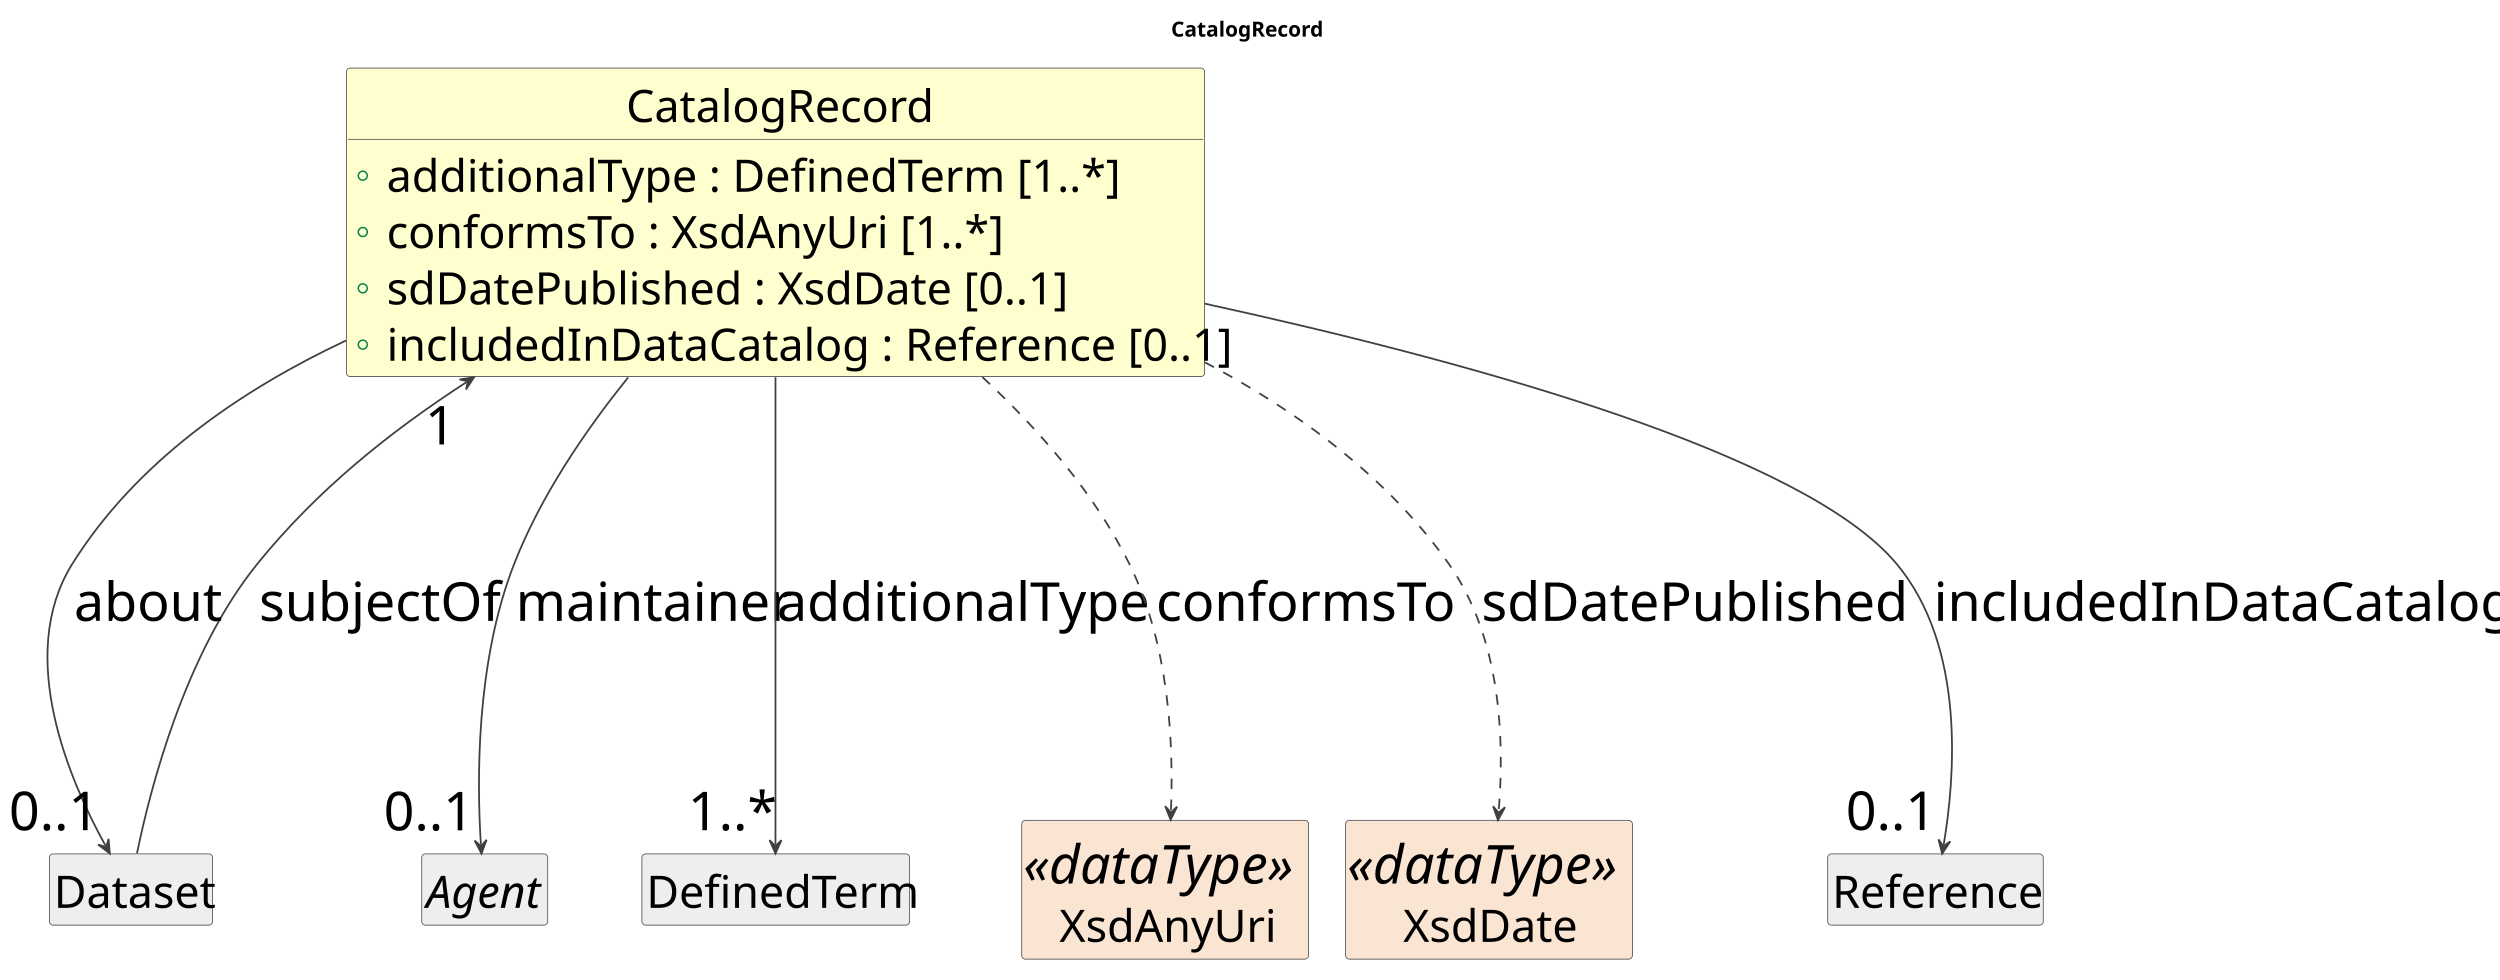
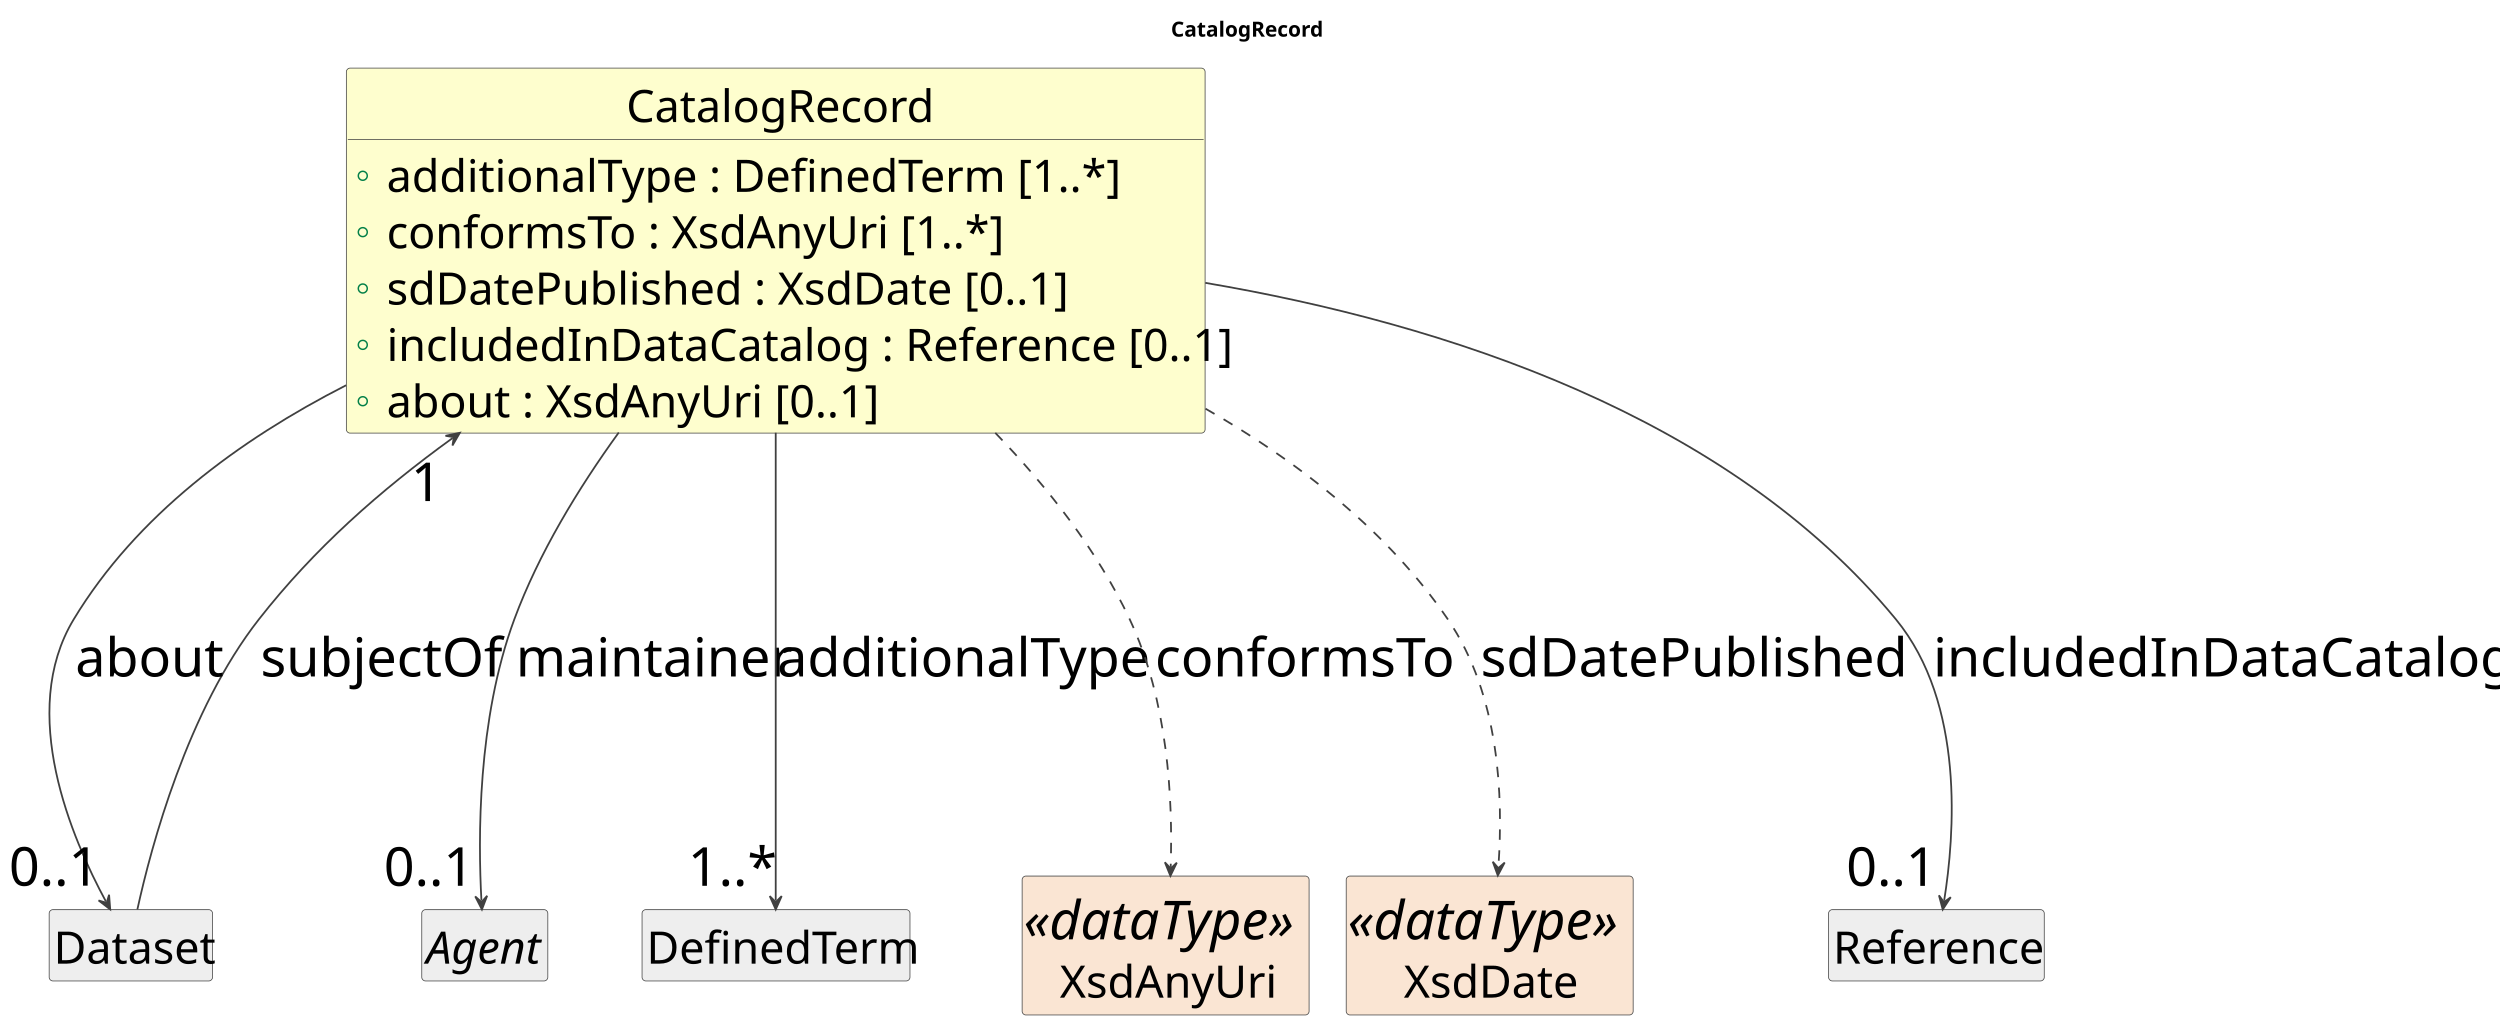
- <svg xmlns="http://www.w3.org/2000/svg" contentStyleType="text/css" data-diagram-type="CLASS" height="656px" preserveAspectRatio="none" style="width:1675px;height:656px;background:#FFFFFF;" version="1.1" viewBox="0 0 1675 656" width="1675px" zoomAndPan="magnify">
+ <svg xmlns="http://www.w3.org/2000/svg" contentStyleType="text/css" data-diagram-type="CLASS" height="693px" preserveAspectRatio="none" style="width:1674px;height:693px;background:#FFFFFF;" version="1.1" viewBox="0 0 1674 693" width="1674px" zoomAndPan="magnify">
  <defs />
  <g>
    <g class="title" data-source-line="1">
-       <text fill="#000000" font-family="sans-serif" font-size="14" font-weight="700" lengthAdjust="spacing" textLength="99.572" x="784.625" y="24.533">CatalogRecord</text>
+       <text fill="#000000" font-family="sans-serif" font-size="14" font-weight="700" lengthAdjust="spacing" textLength="99.572" x="784.051" y="24.533">CatalogRecord</text>
    </g>
    <g class="entity" data-qualified-name="CatalogRecord" data-source-line="16" id="ent0002">
-       <rect fill="#FEFECE" height="206.672" rx="2.5" ry="2.5" style="stroke:#404040;stroke-width:0.5;" width="575.007" x="232.068" y="45.609" />
-       <text fill="#000000" font-family="sans-serif" font-size="30" lengthAdjust="spacing" textLength="200.112" x="419.516" y="81.752">CatalogRecord</text>
-       <line style="stroke:#404040;stroke-width:0.5;" x1="233.068" x2="806.075" y1="93.344" y2="93.344" />
+       <rect fill="#FEFECE" height="244.406" rx="2.5" ry="2.5" style="stroke:#404040;stroke-width:0.5;" width="575.007" x="231.92" y="45.609" />
+       <text fill="#000000" font-family="sans-serif" font-size="30" lengthAdjust="spacing" textLength="200.112" x="419.368" y="81.752">CatalogRecord</text>
+       <line style="stroke:#404040;stroke-width:0.5;" x1="232.92" x2="805.927" y1="93.344" y2="93.344" />
      <g data-visibility-modifier="PUBLIC_FIELD">
-         <ellipse cx="243.068" cy="117.711" fill="none" rx="3" ry="3" style="stroke:#038048;stroke-width:1;" />
+         <ellipse cx="242.92" cy="117.711" fill="none" rx="3" ry="3" style="stroke:#038048;stroke-width:1;" />
      </g>
-       <text fill="#000000" font-family="sans-serif" font-size="30" lengthAdjust="spacing" textLength="463.565" x="259.068" y="128.486">additionalType : DefinedTerm [1..*]</text>
+       <text fill="#000000" font-family="sans-serif" font-size="30" lengthAdjust="spacing" textLength="463.565" x="258.92" y="128.486">additionalType : DefinedTerm [1..*]</text>
      <g data-visibility-modifier="PUBLIC_FIELD">
-         <ellipse cx="243.068" cy="155.445" fill="none" rx="3" ry="3" style="stroke:#038048;stroke-width:1;" />
+         <ellipse cx="242.92" cy="155.445" fill="none" rx="3" ry="3" style="stroke:#038048;stroke-width:1;" />
      </g>
-       <text fill="#000000" font-family="sans-serif" font-size="30" lengthAdjust="spacing" textLength="395.127" x="259.068" y="166.221">conformsTo : XsdAnyUri [1..*]</text>
+       <text fill="#000000" font-family="sans-serif" font-size="30" lengthAdjust="spacing" textLength="395.127" x="258.92" y="166.221">conformsTo : XsdAnyUri [1..*]</text>
      <g data-visibility-modifier="PUBLIC_FIELD">
-         <ellipse cx="243.068" cy="193.18" fill="none" rx="3" ry="3" style="stroke:#038048;stroke-width:1;" />
+         <ellipse cx="242.92" cy="193.18" fill="none" rx="3" ry="3" style="stroke:#038048;stroke-width:1;" />
      </g>
-       <text fill="#000000" font-family="sans-serif" font-size="30" lengthAdjust="spacing" textLength="441.929" x="259.068" y="203.955">sdDatePublished : XsdDate [0..1]</text>
+       <text fill="#000000" font-family="sans-serif" font-size="30" lengthAdjust="spacing" textLength="441.929" x="258.92" y="203.955">sdDatePublished : XsdDate [0..1]</text>
      <g data-visibility-modifier="PUBLIC_FIELD">
-         <ellipse cx="243.068" cy="230.914" fill="none" rx="3" ry="3" style="stroke:#038048;stroke-width:1;" />
+         <ellipse cx="242.92" cy="230.914" fill="none" rx="3" ry="3" style="stroke:#038048;stroke-width:1;" />
      </g>
-       <text fill="#000000" font-family="sans-serif" font-size="30" lengthAdjust="spacing" textLength="542.007" x="259.068" y="241.69">includedInDataCatalog : Reference [0..1]</text>
+       <text fill="#000000" font-family="sans-serif" font-size="30" lengthAdjust="spacing" textLength="542.007" x="258.92" y="241.69">includedInDataCatalog : Reference [0..1]</text>
+       <g data-visibility-modifier="PUBLIC_FIELD">
+         <ellipse cx="242.92" cy="268.648" fill="none" rx="3" ry="3" style="stroke:#038048;stroke-width:1;" />
+       </g>
+       <text fill="#000000" font-family="sans-serif" font-size="30" lengthAdjust="spacing" textLength="316.831" x="258.92" y="279.424">about : XsdAnyUri [0..1]</text>
    </g>
-     <g class="entity" data-qualified-name="Dataset" data-source-line="22" id="ent0003">
-       <rect fill="#EEEEEE" height="47.734" rx="2.5" ry="2.5" style="stroke:#404040;stroke-width:0.5;" width="109.389" x="33.068" y="572.109" />
-       <text fill="#000000" font-family="sans-serif" font-size="30" lengthAdjust="spacing" textLength="103.389" x="36.068" y="608.252">Dataset</text>
+     <g class="entity" data-qualified-name="Dataset" data-source-line="23" id="ent0003">
+       <rect fill="#EEEEEE" height="47.734" rx="2.5" ry="2.5" style="stroke:#404040;stroke-width:0.5;" width="109.389" x="32.92" y="609.109" />
+       <text fill="#000000" font-family="sans-serif" font-size="30" lengthAdjust="spacing" textLength="103.389" x="35.92" y="645.252">Dataset</text>
    </g>
-     <g class="entity" data-qualified-name="Agent" data-source-line="25" id="ent0006">
-       <rect fill="#EEEEEE" height="47.734" rx="2.5" ry="2.5" style="stroke:#404040;stroke-width:0.5;" width="84.398" x="282.568" y="572.109" />
-       <text fill="#000000" font-family="sans-serif" font-size="30" font-style="italic" lengthAdjust="spacing" textLength="78.398" x="285.568" y="608.252">Agent</text>
+     <g class="entity" data-qualified-name="Agent" data-source-line="26" id="ent0006">
+       <rect fill="#EEEEEE" height="47.734" rx="2.5" ry="2.5" style="stroke:#404040;stroke-width:0.5;" width="84.398" x="282.42" y="609.109" />
+       <text fill="#000000" font-family="sans-serif" font-size="30" font-style="italic" lengthAdjust="spacing" textLength="78.398" x="285.42" y="645.252">Agent</text>
    </g>
-     <g class="entity" data-qualified-name="DefinedTerm" data-source-line="27" id="ent0008">
-       <rect fill="#EEEEEE" height="47.734" rx="2.5" ry="2.5" style="stroke:#404040;stroke-width:0.5;" width="179.394" x="430.068" y="572.109" />
-       <text fill="#000000" font-family="sans-serif" font-size="30" lengthAdjust="spacing" textLength="173.394" x="433.068" y="608.252">DefinedTerm</text>
+     <g class="entity" data-qualified-name="DefinedTerm" data-source-line="28" id="ent0008">
+       <rect fill="#EEEEEE" height="47.734" rx="2.5" ry="2.5" style="stroke:#404040;stroke-width:0.5;" width="179.394" x="429.92" y="609.109" />
+       <text fill="#000000" font-family="sans-serif" font-size="30" lengthAdjust="spacing" textLength="173.394" x="432.92" y="645.252">DefinedTerm</text>
    </g>
-     <g class="entity" data-qualified-name="XsdAnyUri" data-source-line="29" id="ent0010">
-       <rect fill="#FAE5D3" height="93.016" rx="2.5" ry="2.5" style="stroke:#404040;stroke-width:0.5;" width="192.143" x="684.568" y="549.609" />
-       <text fill="#000000" font-family="sans-serif" font-size="36" font-style="italic" lengthAdjust="spacing" textLength="190.143" x="685.568" y="591.981">«dataType»</text>
-       <text fill="#000000" font-family="sans-serif" font-size="30" lengthAdjust="spacing" textLength="141.709" x="709.785" y="631.033">XsdAnyUri</text>
+     <g class="entity" data-qualified-name="XsdAnyUri" data-source-line="30" id="ent0010">
+       <rect fill="#FAE5D3" height="93.016" rx="2.5" ry="2.5" style="stroke:#404040;stroke-width:0.5;" width="192.143" x="684.42" y="586.609" />
+       <text fill="#000000" font-family="sans-serif" font-size="36" font-style="italic" lengthAdjust="spacing" textLength="190.143" x="685.42" y="628.981">«dataType»</text>
+       <text fill="#000000" font-family="sans-serif" font-size="30" lengthAdjust="spacing" textLength="141.709" x="709.637" y="668.033">XsdAnyUri</text>
    </g>
-     <g class="entity" data-qualified-name="XsdDate" data-source-line="31" id="ent0012">
-       <rect fill="#FAE5D3" height="93.016" rx="2.5" ry="2.5" style="stroke:#404040;stroke-width:0.5;" width="192.143" x="901.568" y="549.609" />
-       <text fill="#000000" font-family="sans-serif" font-size="36" font-style="italic" lengthAdjust="spacing" textLength="190.143" x="902.568" y="591.981">«dataType»</text>
-       <text fill="#000000" font-family="sans-serif" font-size="30" lengthAdjust="spacing" textLength="115.064" x="940.108" y="631.033">XsdDate</text>
+     <g class="entity" data-qualified-name="XsdDate" data-source-line="32" id="ent0012">
+       <rect fill="#FAE5D3" height="93.016" rx="2.5" ry="2.5" style="stroke:#404040;stroke-width:0.5;" width="192.143" x="901.42" y="586.609" />
+       <text fill="#000000" font-family="sans-serif" font-size="36" font-style="italic" lengthAdjust="spacing" textLength="190.143" x="902.42" y="628.981">«dataType»</text>
+       <text fill="#000000" font-family="sans-serif" font-size="30" lengthAdjust="spacing" textLength="115.064" x="939.96" y="668.033">XsdDate</text>
    </g>
-     <g class="entity" data-qualified-name="Reference" data-source-line="33" id="ent0014">
-       <rect fill="#EEEEEE" height="47.734" rx="2.5" ry="2.5" style="stroke:#404040;stroke-width:0.5;" width="144.413" x="1224.568" y="572.109" />
-       <text fill="#000000" font-family="sans-serif" font-size="30" lengthAdjust="spacing" textLength="138.413" x="1227.568" y="608.252">Reference</text>
+     <g class="entity" data-qualified-name="Reference" data-source-line="34" id="ent0014">
+       <rect fill="#EEEEEE" height="47.734" rx="2.5" ry="2.5" style="stroke:#404040;stroke-width:0.5;" width="144.413" x="1224.42" y="609.109" />
+       <text fill="#000000" font-family="sans-serif" font-size="30" lengthAdjust="spacing" textLength="138.413" x="1227.42" y="645.252">Reference</text>
    </g>
-     <g class="link" data-entity-1="ent0003" data-entity-2="ent0002" data-link-type="dependency" data-source-line="23" id="lnk4">
-       <path codeLine="23" d="M91.788,571.799 C100.478,529.219 123.788,437.749 172.568,377.609 C212.168,328.799 260.046,290.096 312.596,255.986" fill="none" id="Dataset-to-CatalogRecord" style="stroke:#404040;stroke-width:1.2;" />
-       <polygon fill="#404040" points="317.628,252.719,307.901,254.264,313.435,255.442,312.257,260.975,317.628,252.719" style="stroke:#404040;stroke-width:1.2;" />
-       <text fill="#000000" font-family="sans-serif" font-size="36" lengthAdjust="spacing" textLength="152.068" x="173.568" y="415.981">subjectOf</text>
-       <text fill="#000000" font-family="sans-serif" font-size="36" lengthAdjust="spacing" textLength="20.021" x="284.714" y="297.794">1</text>
+     <g class="link" data-entity-1="ent0003" data-entity-2="ent0002" data-link-type="dependency" data-source-line="24" id="lnk4">
+       <path codeLine="24" d="M91.98,608.969 C101.25,566.679 125.58,475.659 173.42,414.609 C210.47,367.329 254.131,328.738 303.071,293.298" fill="none" id="Dataset-to-CatalogRecord" style="stroke:#404040;stroke-width:1.2;" />
+       <polygon fill="#404040" points="307.93,289.779,298.295,291.818,303.881,292.712,302.987,298.298,307.93,289.779" style="stroke:#404040;stroke-width:1.2;" />
+       <text fill="#000000" font-family="sans-serif" font-size="36" lengthAdjust="spacing" textLength="152.068" x="174.42" y="452.981">subjectOf</text>
+       <text fill="#000000" font-family="sans-serif" font-size="36" lengthAdjust="spacing" textLength="20.021" x="275.126" y="335.511">1</text>
    </g>
-     <g class="link" data-entity-1="ent0002" data-entity-2="ent0003" data-link-type="dependency" data-source-line="24" id="lnk5">
-       <path codeLine="24" d="M231.848,228.139 C159.778,262.019 90.988,310.019 48.568,377.609 C9.728,439.509 47.384,524.479 70.684,566.589" fill="none" id="CatalogRecord-to-Dataset" style="stroke:#404040;stroke-width:1.2;" />
-       <polygon fill="#404040" points="73.588,571.839,72.731,562.028,71.168,567.464,65.731,565.901,73.588,571.839" style="stroke:#404040;stroke-width:1.2;" />
-       <text fill="#000000" font-family="sans-serif" font-size="36" lengthAdjust="spacing" textLength="90.088" x="49.568" y="415.981">about</text>
-       <text fill="#000000" font-family="sans-serif" font-size="36" lengthAdjust="spacing" textLength="60.047" x="6" y="556.219">0..1</text>
+     <g class="link" data-entity-1="ent0002" data-entity-2="ent0003" data-link-type="dependency" data-source-line="25" id="lnk5">
+       <path codeLine="25" d="M231.76,257.969 C159.84,294.679 91.32,345.369 49.42,414.609 C11.6,477.079 48.255,561.742 70.945,603.673" fill="none" id="CatalogRecord-to-Dataset" style="stroke:#404040;stroke-width:1.2;" />
+       <polygon fill="#404040" points="73.8,608.949,73.035,599.13,71.421,604.552,65.999,602.938,73.8,608.949" style="stroke:#404040;stroke-width:1.2;" />
+       <text fill="#000000" font-family="sans-serif" font-size="36" lengthAdjust="spacing" textLength="90.088" x="50.42" y="452.981">about</text>
+       <text fill="#000000" font-family="sans-serif" font-size="36" lengthAdjust="spacing" textLength="60.047" x="6" y="593.058">0..1</text>
    </g>
-     <g class="link" data-entity-1="ent0002" data-entity-2="ent0006" data-link-type="dependency" data-source-line="26" id="lnk7">
-       <path codeLine="26" d="M420.868,252.869 C391.308,289.499 362.128,332.839 344.568,377.609 C318.408,444.329 319.596,525.102 322.206,565.932" fill="none" id="CatalogRecord-to-Agent" style="stroke:#404040;stroke-width:1.2;" />
-       <polygon fill="#404040" points="322.588,571.919,326.006,562.683,322.269,566.93,318.022,563.193,322.588,571.919" style="stroke:#404040;stroke-width:1.2;" />
-       <text fill="#000000" font-family="sans-serif" font-size="36" lengthAdjust="spacing" textLength="168.082" x="345.568" y="415.981">maintainer</text>
-       <text fill="#000000" font-family="sans-serif" font-size="36" lengthAdjust="spacing" textLength="60.047" x="257.062" y="556.313">0..1</text>
+     <g class="link" data-entity-1="ent0002" data-entity-2="ent0006" data-link-type="dependency" data-source-line="27" id="lnk7">
+       <path codeLine="27" d="M414.32,289.609 C387.02,327.329 360.72,370.629 344.42,414.609 C319.5,481.809 320.155,562.338 322.365,603.028" fill="none" id="CatalogRecord-to-Agent" style="stroke:#404040;stroke-width:1.2;" />
+       <polygon fill="#404040" points="322.69,609.019,326.196,599.816,322.419,604.027,318.208,600.25,322.69,609.019" style="stroke:#404040;stroke-width:1.2;" />
+       <text fill="#000000" font-family="sans-serif" font-size="36" lengthAdjust="spacing" textLength="168.082" x="345.42" y="452.981">maintainer</text>
+       <text fill="#000000" font-family="sans-serif" font-size="36" lengthAdjust="spacing" textLength="60.047" x="257.007" y="593.14">0..1</text>
    </g>
-     <g class="link" data-entity-1="ent0002" data-entity-2="ent0008" data-link-type="dependency" data-source-line="28" id="lnk9">
-       <path codeLine="28" d="M519.568,252.759 C519.568,357.739 519.568,507.459 519.568,565.869" fill="none" id="CatalogRecord-to-DefinedTerm" style="stroke:#404040;stroke-width:1.2;" />
-       <polygon fill="#404040" points="519.568,571.869,523.568,562.869,519.568,566.869,515.568,562.869,519.568,571.869" style="stroke:#404040;stroke-width:1.2;" />
-       <text fill="#000000" font-family="sans-serif" font-size="36" lengthAdjust="spacing" textLength="234.158" x="520.568" y="415.981">additionalType</text>
-       <text fill="#000000" font-family="sans-serif" font-size="36" lengthAdjust="spacing" textLength="54.035" x="460.897" y="556.254">1..*</text>
+     <g class="link" data-entity-1="ent0002" data-entity-2="ent0008" data-link-type="dependency" data-source-line="29" id="lnk9">
+       <path codeLine="29" d="M519.42,289.779 C519.42,399.219 519.42,545.619 519.42,603.019" fill="none" id="CatalogRecord-to-DefinedTerm" style="stroke:#404040;stroke-width:1.2;" />
+       <polygon fill="#404040" points="519.42,609.019,523.42,600.019,519.42,604.019,515.42,600.019,519.42,609.019" style="stroke:#404040;stroke-width:1.2;" />
+       <text fill="#000000" font-family="sans-serif" font-size="36" lengthAdjust="spacing" textLength="234.158" x="520.42" y="452.981">additionalType</text>
+       <text fill="#000000" font-family="sans-serif" font-size="36" lengthAdjust="spacing" textLength="54.035" x="460.579" y="593.14">1..*</text>
    </g>
-     <g class="link" data-entity-1="ent0002" data-entity-2="ent0010" data-link-type="dependency" data-source-line="30" id="lnk11">
-       <path codeLine="30" d="M658.188,252.629 C696.238,287.919 733.378,330.539 756.568,377.609 C783.438,432.129 786.333,497.464 784.543,543.294" fill="none" id="CatalogRecord-to-XsdAnyUri" style="stroke:#404040;stroke-width:1.2;stroke-dasharray:7,7;" />
-       <polygon fill="#404040" points="784.308,549.289,788.657,540.452,784.504,544.293,780.663,540.14,784.308,549.289" style="stroke:#404040;stroke-width:1.2;" />
-       <text fill="#000000" font-family="sans-serif" font-size="36" lengthAdjust="spacing" textLength="190.055" x="774.568" y="415.981">conformsTo</text>
+     <g class="link" data-entity-1="ent0002" data-entity-2="ent0010" data-link-type="dependency" data-source-line="31" id="lnk11">
+       <path codeLine="31" d="M666.44,289.839 C701.51,326.259 734.96,368.829 756.42,414.609 C782.21,469.649 785.328,534.852 783.898,580.512" fill="none" id="CatalogRecord-to-XsdAnyUri" style="stroke:#404040;stroke-width:1.2;stroke-dasharray:7,7;" />
+       <polygon fill="#404040" points="783.71,586.509,787.99,577.639,783.867,581.512,779.994,577.389,783.71,586.509" style="stroke:#404040;stroke-width:1.2;" />
+       <text fill="#000000" font-family="sans-serif" font-size="36" lengthAdjust="spacing" textLength="190.055" x="773.42" y="452.981">conformsTo</text>
    </g>
-     <g class="link" data-entity-1="ent0002" data-entity-2="ent0012" data-link-type="dependency" data-source-line="32" id="lnk13">
-       <path codeLine="32" d="M807.228,242.739 C870.058,275.839 929.858,319.799 970.568,377.609 C1006.168,428.159 1007.941,496.189 1004.121,543.509" fill="none" id="CatalogRecord-to-XsdDate" style="stroke:#404040;stroke-width:1.2;stroke-dasharray:7,7;" />
-       <polygon fill="#404040" points="1003.638,549.489,1008.35,540.84,1004.041,544.506,1000.376,540.197,1003.638,549.489" style="stroke:#404040;stroke-width:1.2;" />
-       <text fill="#000000" font-family="sans-serif" font-size="36" lengthAdjust="spacing" textLength="272.18" x="992.568" y="415.981">sdDatePublished</text>
+     <g class="link" data-entity-1="ent0002" data-entity-2="ent0012" data-link-type="dependency" data-source-line="33" id="lnk13">
+       <path codeLine="33" d="M807.2,273.649 C869.67,309.279 929.05,355.519 969.42,414.609 C1004.2,465.539 1006.593,533.124 1003.343,580.284" fill="none" id="CatalogRecord-to-XsdDate" style="stroke:#404040;stroke-width:1.2;stroke-dasharray:7,7;" />
+       <polygon fill="#404040" points="1002.93,586.269,1007.54,577.566,1003.274,581.281,999.558,577.016,1002.93,586.269" style="stroke:#404040;stroke-width:1.2;" />
+       <text fill="#000000" font-family="sans-serif" font-size="36" lengthAdjust="spacing" textLength="272.18" x="991.42" y="452.981">sdDatePublished</text>
    </g>
-     <g class="link" data-entity-1="ent0002" data-entity-2="ent0014" data-link-type="dependency" data-source-line="34" id="lnk15">
-       <path codeLine="34" d="M807.168,203.439 C992.388,243.899 1209.568,304.859 1270.568,377.609 C1317.608,433.699 1309.609,522.503 1302.248,566.043" fill="none" id="CatalogRecord-to-Reference" style="stroke:#404040;stroke-width:1.2;" />
-       <polygon fill="#404040" points="1301.248,571.959,1306.693,563.752,1302.082,567.029,1298.804,562.419,1301.248,571.959" style="stroke:#404040;stroke-width:1.2;" />
-       <text fill="#000000" font-family="sans-serif" font-size="36" lengthAdjust="spacing" textLength="364.254" x="1295.568" y="415.981">includedInDataCatalog</text>
-       <text fill="#000000" font-family="sans-serif" font-size="36" lengthAdjust="spacing" textLength="60.047" x="1236.706" y="556.07">0..1</text>
+     <g class="link" data-entity-1="ent0002" data-entity-2="ent0014" data-link-type="dependency" data-source-line="35" id="lnk15">
+       <path codeLine="35" d="M807.08,189.399 C967.51,216.729 1157.07,278.129 1269.42,414.609 C1315.97,471.159 1308.726,559.725 1301.796,603.115" fill="none" id="CatalogRecord-to-Reference" style="stroke:#404040;stroke-width:1.2;" />
+       <polygon fill="#404040" points="1300.85,609.039,1306.22,600.783,1301.639,604.102,1298.32,599.521,1300.85,609.039" style="stroke:#404040;stroke-width:1.2;" />
+       <text fill="#000000" font-family="sans-serif" font-size="36" lengthAdjust="spacing" textLength="364.254" x="1294.42" y="452.981">includedInDataCatalog</text>
+       <text fill="#000000" font-family="sans-serif" font-size="36" lengthAdjust="spacing" textLength="60.047" x="1236.263" y="593.164">0..1</text>
    </g>
  </g>
</svg>
